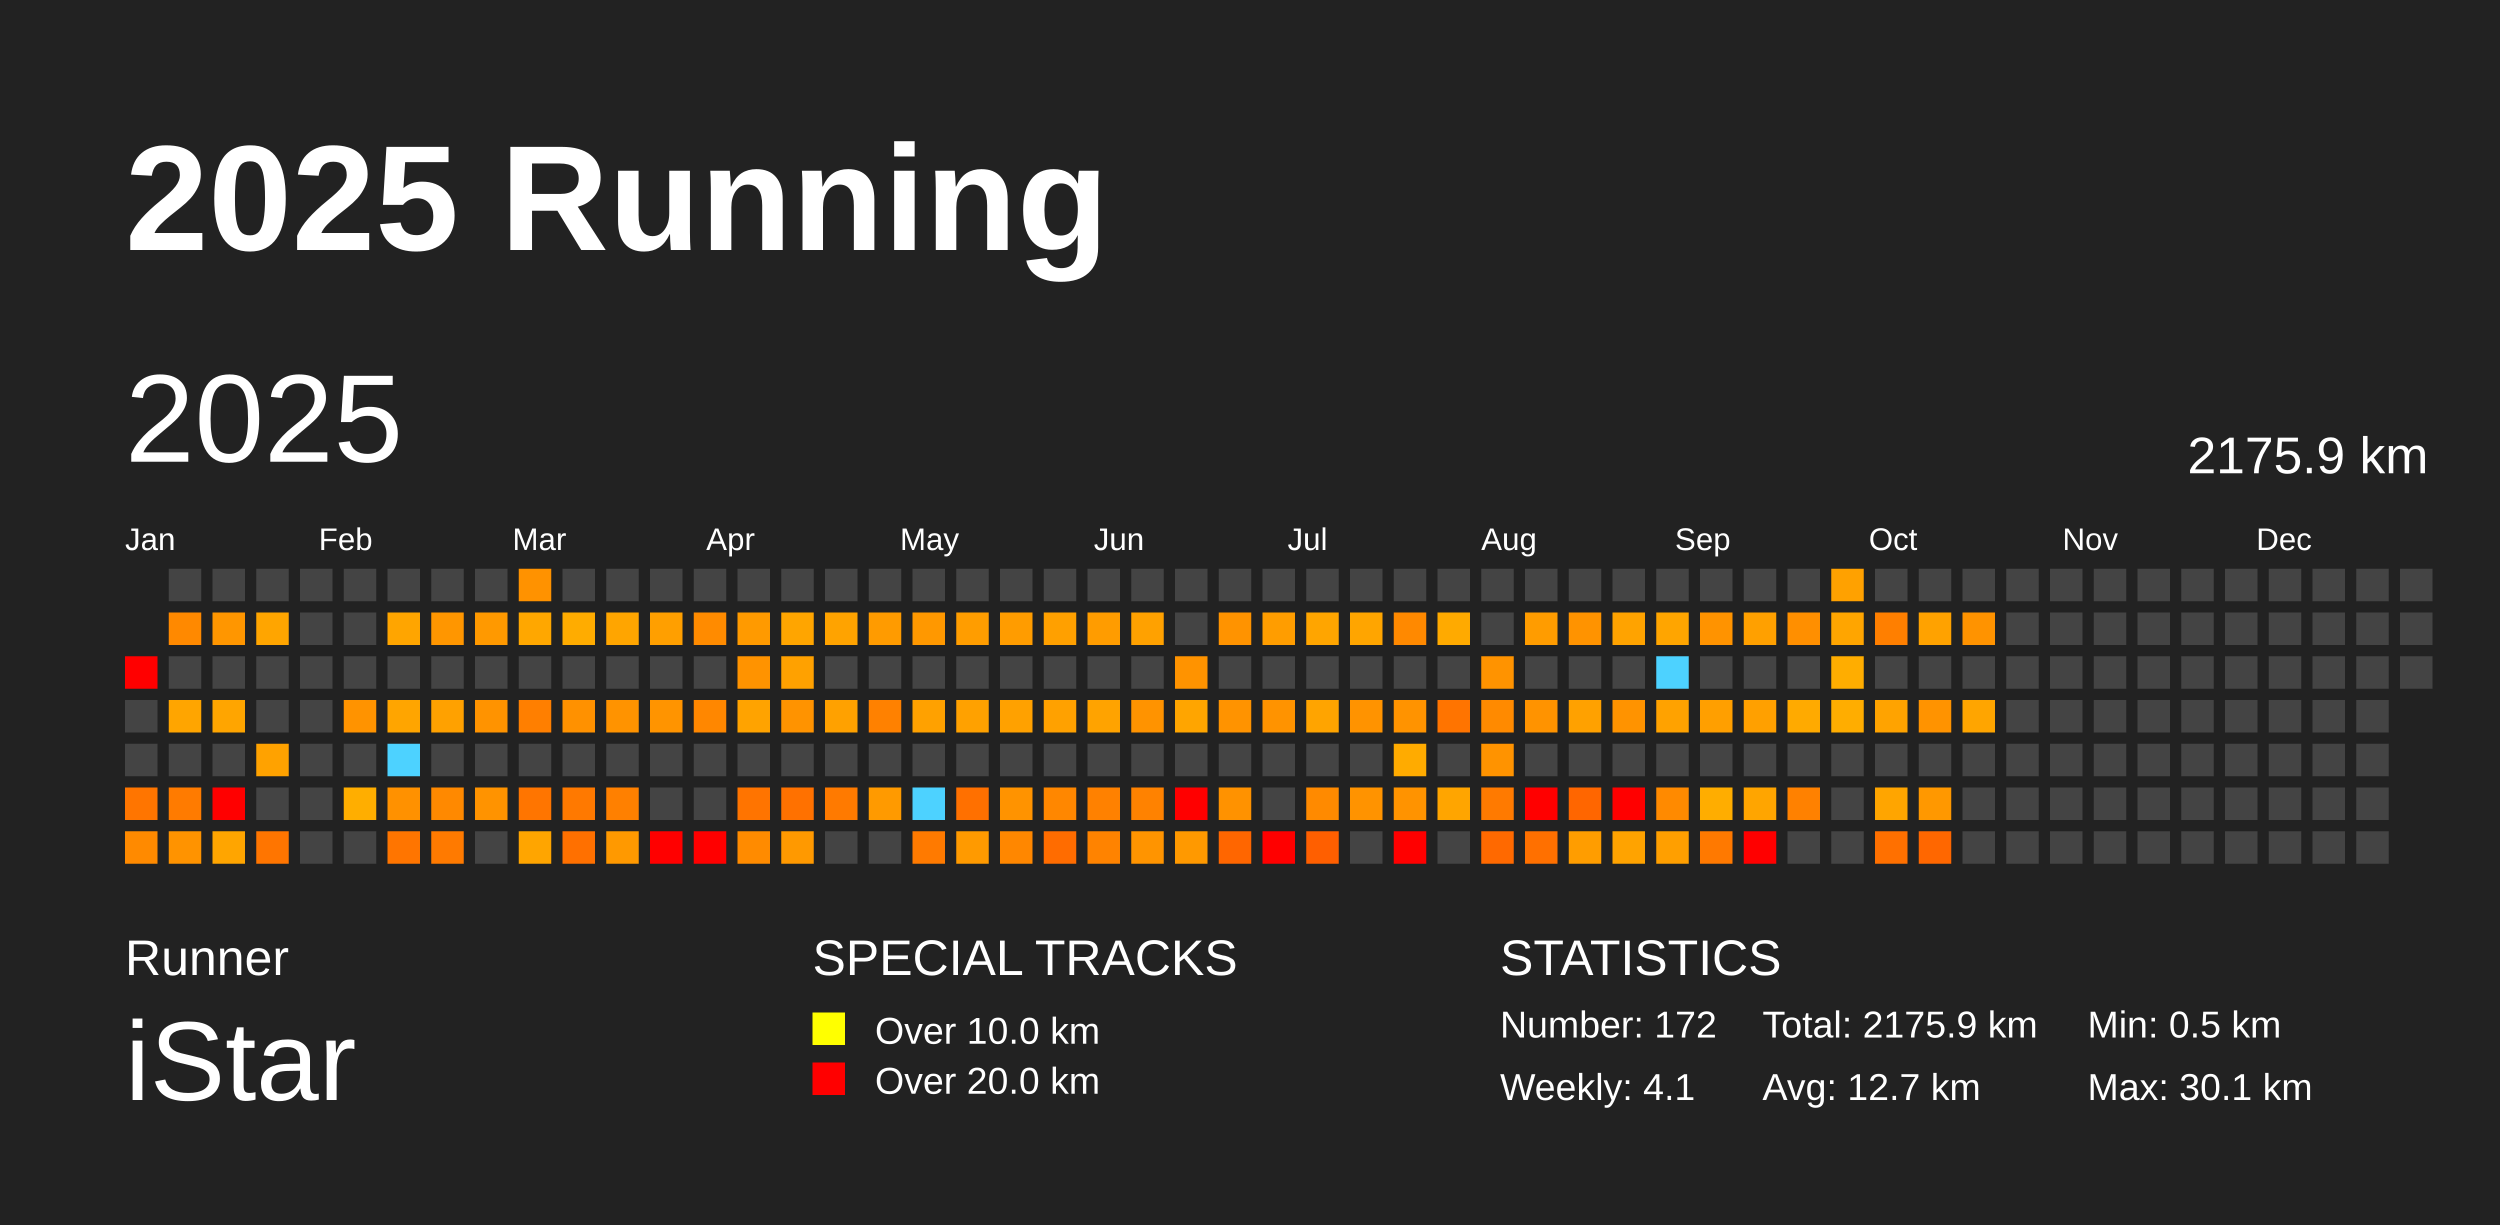
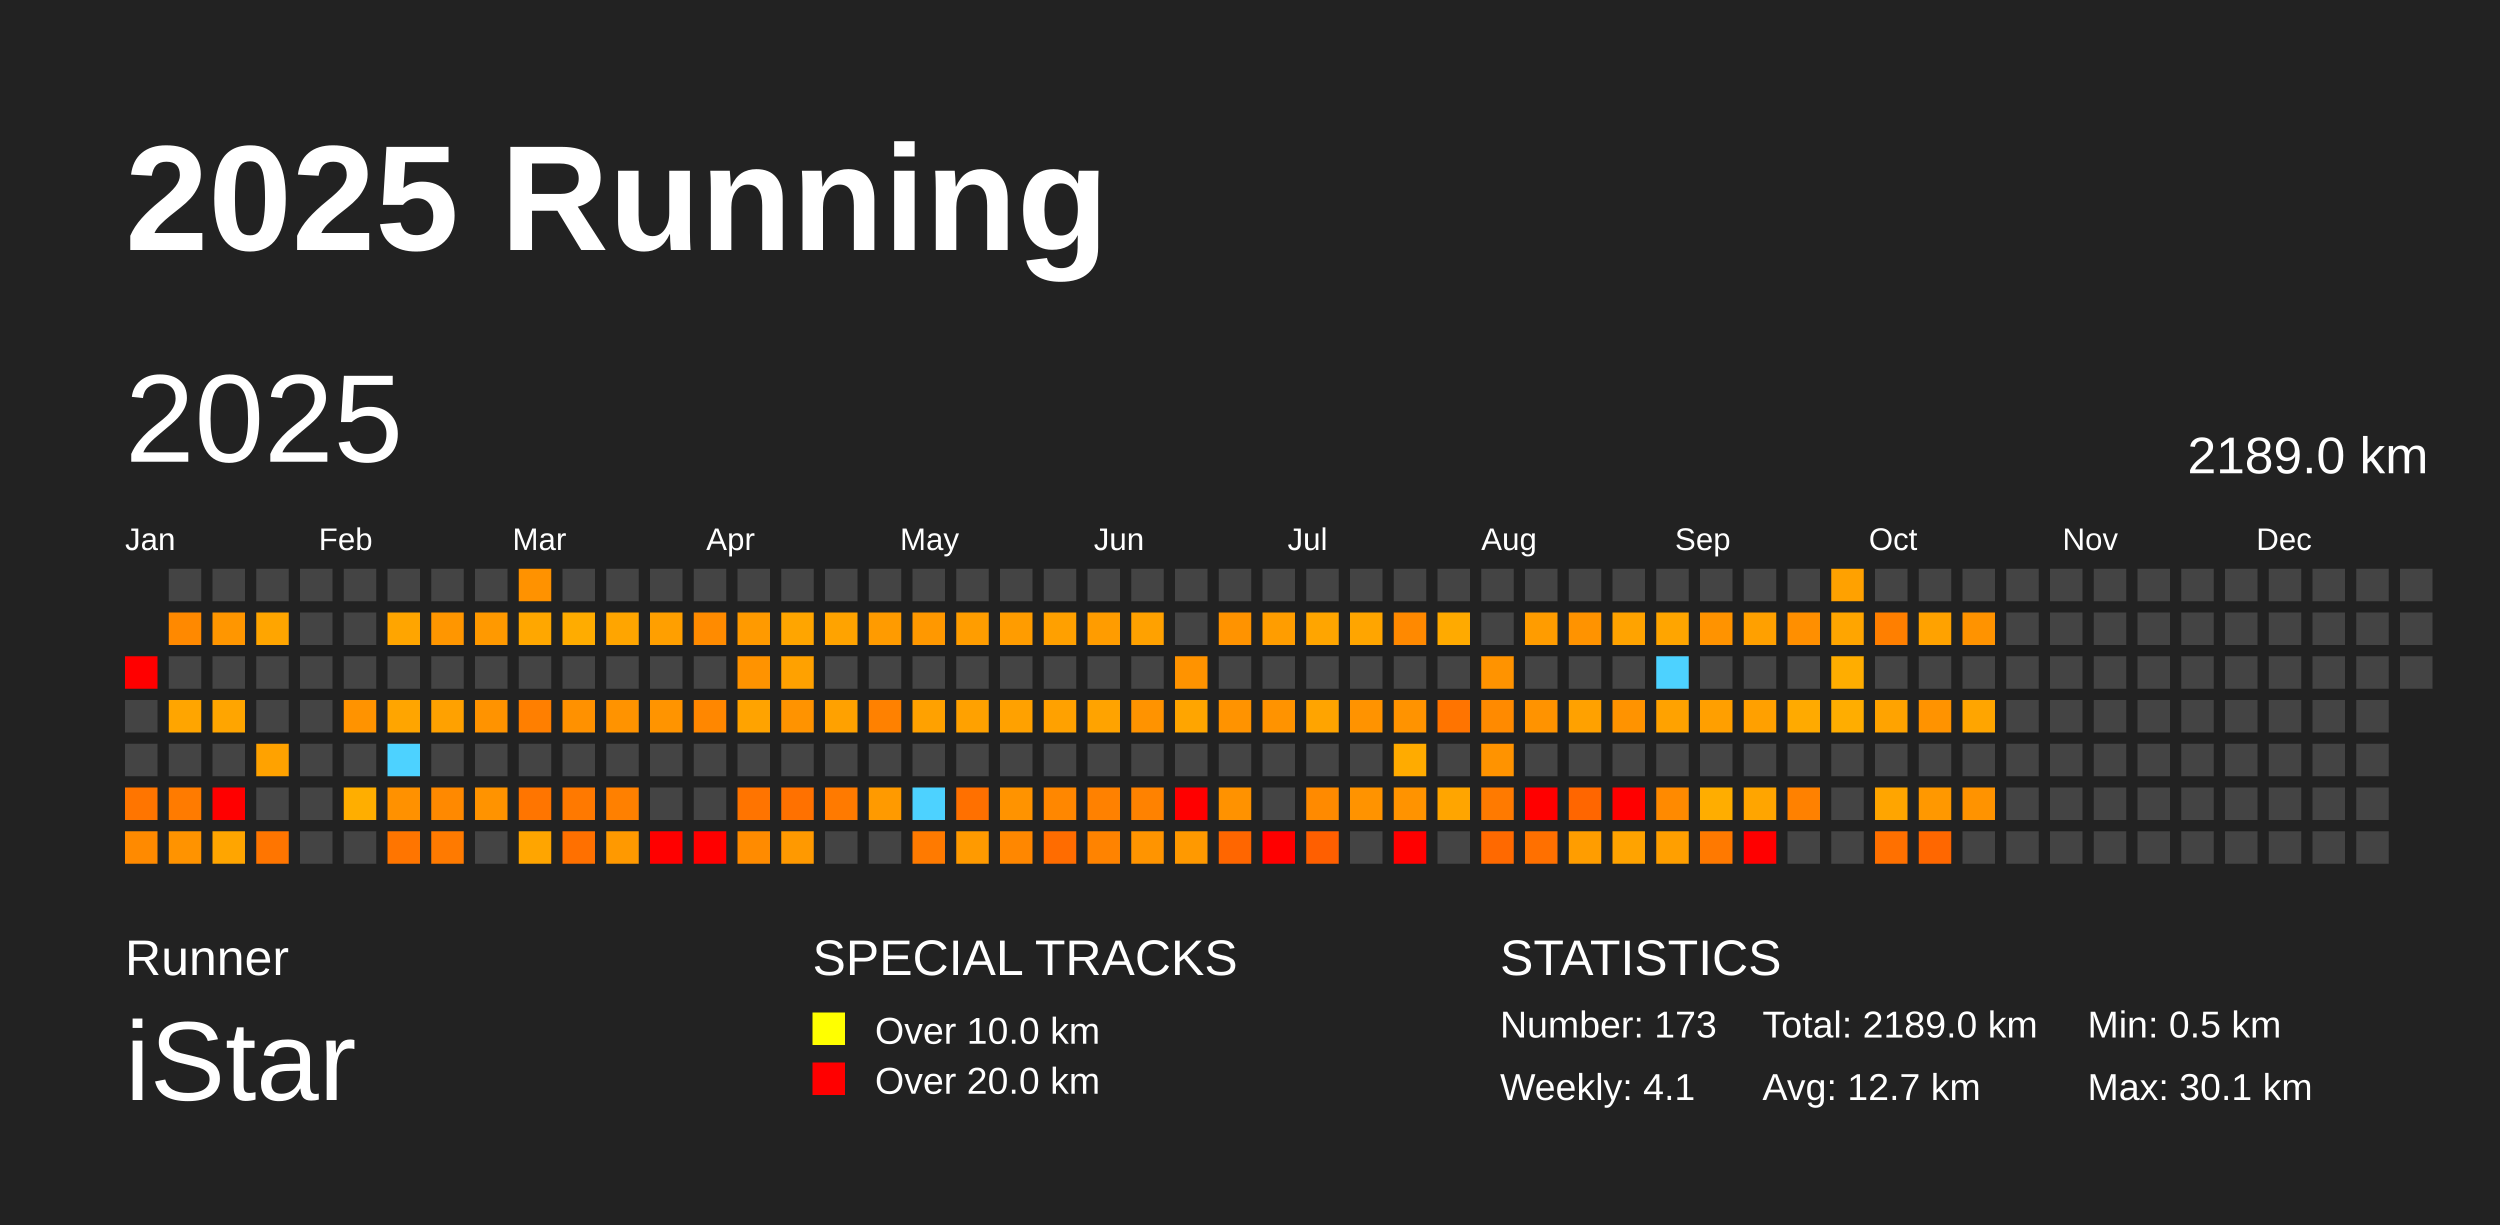
<svg xmlns="http://www.w3.org/2000/svg" baseProfile="full" height="98mm" version="1.1" viewBox="0,0,200,98" width="200mm">
  <defs />
  <rect fill="#222222" height="98" width="200" x="0" y="0" />
  <text fill="#FFFFFF" style="font-size:12px; font-family:Arial; font-weight:bold;" x="10" y="20">2025 Running</text>
  <text fill="#FFFFFF" style="font-size:4px; font-family:Arial" x="10" y="78">Runner</text>
  <text fill="#FFFFFF" style="font-size:9px; font-family:Arial" x="10" y="88">iStar</text>
  <text fill="#FFFFFF" style="font-size:4px; font-family:Arial" x="65" y="78">SPECIAL TRACKS</text>
  <rect fill="yellow" height="2.6" width="2.6" x="65" y="81" />
  <text fill="#FFFFFF" style="font-size:3px; font-family:Arial" x="70" y="83.5">Over 10.0 km</text>
  <rect fill="red" height="2.6" width="2.6" x="65" y="85" />
  <text fill="#FFFFFF" style="font-size:3px; font-family:Arial" x="70" y="87.5">Over 20.0 km</text>
  <text fill="#FFFFFF" style="font-size:4px; font-family:Arial" x="120" y="78">STATISTICS</text>
-   <text fill="#FFFFFF" style="font-size:3px; font-family:Arial" x="120" y="83">Number: 172</text>
+   <text fill="#FFFFFF" style="font-size:3px; font-family:Arial" x="120" y="83">Number: 173</text>
  <text fill="#FFFFFF" style="font-size:3px; font-family:Arial" x="120" y="88">Weekly: 4.1</text>
-   <text fill="#FFFFFF" style="font-size:3px; font-family:Arial" x="141" y="83">Total: 2175.9 km</text>
+   <text fill="#FFFFFF" style="font-size:3px; font-family:Arial" x="141" y="83">Total: 2189.0 km</text>
  <text fill="#FFFFFF" style="font-size:3px; font-family:Arial" x="141" y="88">Avg: 12.7 km</text>
  <text fill="#FFFFFF" style="font-size:3px; font-family:Arial" x="167" y="83">Min: 0.5 km</text>
  <text fill="#FFFFFF" style="font-size:3px; font-family:Arial" x="167" y="88">Max: 30.1 km</text>
  <text dominant-baseline="hanging" fill="#FFFFFF" style="font-size:10.0px; font-family:Arial;" x="10" y="30">2025</text>
-   <text dominant-baseline="hanging" fill="#FFFFFF" style="font-size:4.125px; font-family:Arial;" x="175" y="35">2175.9 km</text>
+   <text dominant-baseline="hanging" fill="#FFFFFF" style="font-size:4.125px; font-family:Arial;" x="175" y="35">2189.0 km</text>
  <text fill="#FFFFFF" style="font-size:2.5px; font-family:Arial" x="10.0" y="44">Jan</text>
  <text fill="#FFFFFF" style="font-size:2.5px; font-family:Arial" x="25.5" y="44">Feb</text>
  <text fill="#FFFFFF" style="font-size:2.5px; font-family:Arial" x="41.0" y="44">Mar</text>
  <text fill="#FFFFFF" style="font-size:2.5px; font-family:Arial" x="56.5" y="44">Apr</text>
  <text fill="#FFFFFF" style="font-size:2.5px; font-family:Arial" x="72.0" y="44">May</text>
  <text fill="#FFFFFF" style="font-size:2.5px; font-family:Arial" x="87.5" y="44">Jun</text>
  <text fill="#FFFFFF" style="font-size:2.5px; font-family:Arial" x="103.0" y="44">Jul</text>
  <text fill="#FFFFFF" style="font-size:2.5px; font-family:Arial" x="118.5" y="44">Aug</text>
  <text fill="#FFFFFF" style="font-size:2.5px; font-family:Arial" x="134.0" y="44">Sep</text>
  <text fill="#FFFFFF" style="font-size:2.5px; font-family:Arial" x="149.5" y="44">Oct</text>
  <text fill="#FFFFFF" style="font-size:2.5px; font-family:Arial" x="165.0" y="44">Nov</text>
  <text fill="#FFFFFF" style="font-size:2.5px; font-family:Arial" x="180.5" y="44">Dec</text>
  <rect fill="red" height="2.6" width="2.6" x="10.0" y="52.5" />
  <rect fill="#444444" height="2.6" width="2.6" x="10.0" y="56.0" />
  <rect fill="#444444" height="2.6" width="2.6" x="10.0" y="59.5" />
  <rect fill="#ff7500" height="2.6" width="2.6" x="10.0" y="63.0" />
  <rect fill="#ff8a00" height="2.6" width="2.6" x="10.0" y="66.5" />
  <rect fill="#444444" height="2.6" width="2.6" x="13.5" y="45.5" />
  <rect fill="#ff8900" height="2.6" width="2.6" x="13.5" y="49.0" />
  <rect fill="#444444" height="2.6" width="2.6" x="13.5" y="52.5" />
  <rect fill="#ffa500" height="2.6" width="2.6" x="13.5" y="56.0" />
  <rect fill="#444444" height="2.6" width="2.6" x="13.5" y="59.5" />
  <rect fill="#ff7b00" height="2.6" width="2.6" x="13.5" y="63.0" />
  <rect fill="#ff9300" height="2.6" width="2.6" x="13.5" y="66.5" />
  <rect fill="#444444" height="2.6" width="2.6" x="17.0" y="45.5" />
  <rect fill="#ff9600" height="2.6" width="2.6" x="17.0" y="49.0" />
  <rect fill="#444444" height="2.6" width="2.6" x="17.0" y="52.5" />
  <rect fill="#ffa500" height="2.6" width="2.6" x="17.0" y="56.0" />
  <rect fill="#444444" height="2.6" width="2.6" x="17.0" y="59.5" />
  <rect fill="red" height="2.6" width="2.6" x="17.0" y="63.0" />
  <rect fill="#ffa500" height="2.6" width="2.6" x="17.0" y="66.5" />
  <rect fill="#444444" height="2.6" width="2.6" x="20.5" y="45.5" />
  <rect fill="#ffa500" height="2.6" width="2.6" x="20.5" y="49.0" />
  <rect fill="#444444" height="2.6" width="2.6" x="20.5" y="52.5" />
  <rect fill="#444444" height="2.6" width="2.6" x="20.5" y="56.0" />
  <rect fill="#ffa200" height="2.6" width="2.6" x="20.5" y="59.5" />
  <rect fill="#444444" height="2.6" width="2.6" x="20.5" y="63.0" />
  <rect fill="#ff7500" height="2.6" width="2.6" x="20.5" y="66.5" />
  <rect fill="#444444" height="2.6" width="2.6" x="24.0" y="45.5" />
  <rect fill="#444444" height="2.6" width="2.6" x="24.0" y="49.0" />
  <rect fill="#444444" height="2.6" width="2.6" x="24.0" y="52.5" />
  <rect fill="#444444" height="2.6" width="2.6" x="24.0" y="56.0" />
  <rect fill="#444444" height="2.6" width="2.6" x="24.0" y="59.5" />
  <rect fill="#444444" height="2.6" width="2.6" x="24.0" y="63.0" />
  <rect fill="#444444" height="2.6" width="2.6" x="24.0" y="66.5" />
  <rect fill="#444444" height="2.6" width="2.6" x="27.5" y="45.5" />
  <rect fill="#444444" height="2.6" width="2.6" x="27.5" y="49.0" />
  <rect fill="#444444" height="2.6" width="2.6" x="27.5" y="52.5" />
  <rect fill="#ff9300" height="2.6" width="2.6" x="27.5" y="56.0" />
  <rect fill="#444444" height="2.6" width="2.6" x="27.5" y="59.5" />
  <rect fill="#ffae00" height="2.6" width="2.6" x="27.5" y="63.0" />
  <rect fill="#444444" height="2.6" width="2.6" x="27.5" y="66.5" />
  <rect fill="#444444" height="2.6" width="2.6" x="31.0" y="45.5" />
  <rect fill="#ffa500" height="2.6" width="2.6" x="31.0" y="49.0" />
  <rect fill="#444444" height="2.6" width="2.6" x="31.0" y="52.5" />
  <rect fill="#ffa500" height="2.6" width="2.6" x="31.0" y="56.0" />
  <rect fill="#4dd2ff" height="2.6" width="2.6" x="31.0" y="59.5" />
  <rect fill="#ff9100" height="2.6" width="2.6" x="31.0" y="63.0" />
  <rect fill="#ff7500" height="2.6" width="2.6" x="31.0" y="66.5" />
  <rect fill="#444444" height="2.6" width="2.6" x="34.5" y="45.5" />
  <rect fill="#ff9600" height="2.6" width="2.6" x="34.5" y="49.0" />
  <rect fill="#444444" height="2.6" width="2.6" x="34.5" y="52.5" />
  <rect fill="#ffa100" height="2.6" width="2.6" x="34.5" y="56.0" />
  <rect fill="#444444" height="2.6" width="2.6" x="34.5" y="59.5" />
  <rect fill="#ff8900" height="2.6" width="2.6" x="34.5" y="63.0" />
  <rect fill="#ff7a00" height="2.6" width="2.6" x="34.5" y="66.5" />
  <rect fill="#444444" height="2.6" width="2.6" x="38.0" y="45.5" />
  <rect fill="#ff9900" height="2.6" width="2.6" x="38.0" y="49.0" />
  <rect fill="#444444" height="2.6" width="2.6" x="38.0" y="52.5" />
  <rect fill="#ff9300" height="2.6" width="2.6" x="38.0" y="56.0" />
  <rect fill="#444444" height="2.6" width="2.6" x="38.0" y="59.5" />
  <rect fill="#ff9300" height="2.6" width="2.6" x="38.0" y="63.0" />
  <rect fill="#444444" height="2.6" width="2.6" x="38.0" y="66.5" />
  <rect fill="#ff9200" height="2.6" width="2.6" x="41.5" y="45.5" />
  <rect fill="#ffa700" height="2.6" width="2.6" x="41.5" y="49.0" />
  <rect fill="#444444" height="2.6" width="2.6" x="41.5" y="52.5" />
  <rect fill="#ff7f00" height="2.6" width="2.6" x="41.5" y="56.0" />
  <rect fill="#444444" height="2.6" width="2.6" x="41.5" y="59.5" />
  <rect fill="#ff7500" height="2.6" width="2.6" x="41.5" y="63.0" />
  <rect fill="#ffa500" height="2.6" width="2.6" x="41.5" y="66.5" />
  <rect fill="#444444" height="2.6" width="2.6" x="45.0" y="45.5" />
  <rect fill="#ffac00" height="2.6" width="2.6" x="45.0" y="49.0" />
  <rect fill="#444444" height="2.6" width="2.6" x="45.0" y="52.5" />
  <rect fill="#ff9100" height="2.6" width="2.6" x="45.0" y="56.0" />
  <rect fill="#444444" height="2.6" width="2.6" x="45.0" y="59.5" />
  <rect fill="#ff7900" height="2.6" width="2.6" x="45.0" y="63.0" />
  <rect fill="#ff7000" height="2.6" width="2.6" x="45.0" y="66.5" />
  <rect fill="#444444" height="2.6" width="2.6" x="48.5" y="45.5" />
  <rect fill="#ffa500" height="2.6" width="2.6" x="48.5" y="49.0" />
  <rect fill="#444444" height="2.6" width="2.6" x="48.5" y="52.5" />
  <rect fill="#ff9300" height="2.6" width="2.6" x="48.5" y="56.0" />
  <rect fill="#444444" height="2.6" width="2.6" x="48.5" y="59.5" />
  <rect fill="#ff8000" height="2.6" width="2.6" x="48.5" y="63.0" />
  <rect fill="#ff9900" height="2.6" width="2.6" x="48.5" y="66.5" />
  <rect fill="#444444" height="2.6" width="2.6" x="52.0" y="45.5" />
  <rect fill="#ff9f00" height="2.6" width="2.6" x="52.0" y="49.0" />
  <rect fill="#444444" height="2.6" width="2.6" x="52.0" y="52.5" />
  <rect fill="#ff9400" height="2.6" width="2.6" x="52.0" y="56.0" />
  <rect fill="#444444" height="2.6" width="2.6" x="52.0" y="59.5" />
  <rect fill="#444444" height="2.6" width="2.6" x="52.0" y="63.0" />
  <rect fill="red" height="2.6" width="2.6" x="52.0" y="66.5" />
  <rect fill="#444444" height="2.6" width="2.6" x="55.5" y="45.5" />
  <rect fill="#ff8b00" height="2.6" width="2.6" x="55.5" y="49.0" />
  <rect fill="#444444" height="2.6" width="2.6" x="55.5" y="52.5" />
  <rect fill="#ff8700" height="2.6" width="2.6" x="55.5" y="56.0" />
  <rect fill="#444444" height="2.6" width="2.6" x="55.5" y="59.5" />
  <rect fill="#444444" height="2.6" width="2.6" x="55.5" y="63.0" />
  <rect fill="red" height="2.6" width="2.6" x="55.5" y="66.5" />
  <rect fill="#444444" height="2.6" width="2.6" x="59.0" y="45.5" />
  <rect fill="#ff9a00" height="2.6" width="2.6" x="59.0" y="49.0" />
  <rect fill="#ff9300" height="2.6" width="2.6" x="59.0" y="52.5" />
  <rect fill="#ffa300" height="2.6" width="2.6" x="59.0" y="56.0" />
  <rect fill="#444444" height="2.6" width="2.6" x="59.0" y="59.5" />
  <rect fill="#ff7400" height="2.6" width="2.6" x="59.0" y="63.0" />
  <rect fill="#ff8b00" height="2.6" width="2.6" x="59.0" y="66.5" />
  <rect fill="#444444" height="2.6" width="2.6" x="62.5" y="45.5" />
  <rect fill="#ffa500" height="2.6" width="2.6" x="62.5" y="49.0" />
  <rect fill="#ffa100" height="2.6" width="2.6" x="62.5" y="52.5" />
  <rect fill="#ff9300" height="2.6" width="2.6" x="62.5" y="56.0" />
  <rect fill="#444444" height="2.6" width="2.6" x="62.5" y="59.5" />
  <rect fill="#ff7100" height="2.6" width="2.6" x="62.5" y="63.0" />
  <rect fill="#ff9900" height="2.6" width="2.6" x="62.5" y="66.5" />
  <rect fill="#444444" height="2.6" width="2.6" x="66.0" y="45.5" />
  <rect fill="#ffa300" height="2.6" width="2.6" x="66.0" y="49.0" />
  <rect fill="#444444" height="2.6" width="2.6" x="66.0" y="52.5" />
  <rect fill="#ffa100" height="2.6" width="2.6" x="66.0" y="56.0" />
  <rect fill="#444444" height="2.6" width="2.6" x="66.0" y="59.5" />
  <rect fill="#ff7a00" height="2.6" width="2.6" x="66.0" y="63.0" />
  <rect fill="#444444" height="2.6" width="2.6" x="66.0" y="66.5" />
  <rect fill="#444444" height="2.6" width="2.6" x="69.5" y="45.5" />
  <rect fill="#ff9b00" height="2.6" width="2.6" x="69.5" y="49.0" />
  <rect fill="#444444" height="2.6" width="2.6" x="69.5" y="52.5" />
  <rect fill="#ff8100" height="2.6" width="2.6" x="69.5" y="56.0" />
  <rect fill="#444444" height="2.6" width="2.6" x="69.5" y="59.5" />
  <rect fill="#ff9a00" height="2.6" width="2.6" x="69.5" y="63.0" />
  <rect fill="#444444" height="2.6" width="2.6" x="69.5" y="66.5" />
  <rect fill="#444444" height="2.6" width="2.6" x="73.0" y="45.5" />
  <rect fill="#ff9800" height="2.6" width="2.6" x="73.0" y="49.0" />
  <rect fill="#444444" height="2.6" width="2.6" x="73.0" y="52.5" />
  <rect fill="#ffa100" height="2.6" width="2.6" x="73.0" y="56.0" />
  <rect fill="#444444" height="2.6" width="2.6" x="73.0" y="59.5" />
  <rect fill="#4dd2ff" height="2.6" width="2.6" x="73.0" y="63.0" />
  <rect fill="#ff7a00" height="2.6" width="2.6" x="73.0" y="66.5" />
  <rect fill="#444444" height="2.6" width="2.6" x="76.5" y="45.5" />
  <rect fill="#ff9d00" height="2.6" width="2.6" x="76.5" y="49.0" />
  <rect fill="#444444" height="2.6" width="2.6" x="76.5" y="52.5" />
  <rect fill="#ffa100" height="2.6" width="2.6" x="76.5" y="56.0" />
  <rect fill="#444444" height="2.6" width="2.6" x="76.5" y="59.5" />
  <rect fill="#ff7000" height="2.6" width="2.6" x="76.5" y="63.0" />
  <rect fill="#ff9a00" height="2.6" width="2.6" x="76.5" y="66.5" />
  <rect fill="#444444" height="2.6" width="2.6" x="80.0" y="45.5" />
  <rect fill="#ff9c00" height="2.6" width="2.6" x="80.0" y="49.0" />
  <rect fill="#444444" height="2.6" width="2.6" x="80.0" y="52.5" />
  <rect fill="#ffa100" height="2.6" width="2.6" x="80.0" y="56.0" />
  <rect fill="#444444" height="2.6" width="2.6" x="80.0" y="59.5" />
  <rect fill="#ff9300" height="2.6" width="2.6" x="80.0" y="63.0" />
  <rect fill="#ff8700" height="2.6" width="2.6" x="80.0" y="66.5" />
  <rect fill="#444444" height="2.6" width="2.6" x="83.5" y="45.5" />
  <rect fill="#ffa000" height="2.6" width="2.6" x="83.5" y="49.0" />
  <rect fill="#444444" height="2.6" width="2.6" x="83.5" y="52.5" />
  <rect fill="#ffa100" height="2.6" width="2.6" x="83.5" y="56.0" />
  <rect fill="#444444" height="2.6" width="2.6" x="83.5" y="59.5" />
  <rect fill="#ff8700" height="2.6" width="2.6" x="83.5" y="63.0" />
  <rect fill="#ff6c00" height="2.6" width="2.6" x="83.5" y="66.5" />
  <rect fill="#444444" height="2.6" width="2.6" x="87.0" y="45.5" />
  <rect fill="#ff9c00" height="2.6" width="2.6" x="87.0" y="49.0" />
  <rect fill="#444444" height="2.6" width="2.6" x="87.0" y="52.5" />
  <rect fill="#ffa300" height="2.6" width="2.6" x="87.0" y="56.0" />
  <rect fill="#444444" height="2.6" width="2.6" x="87.0" y="59.5" />
  <rect fill="#ff8100" height="2.6" width="2.6" x="87.0" y="63.0" />
  <rect fill="#ff8300" height="2.6" width="2.6" x="87.0" y="66.5" />
  <rect fill="#444444" height="2.6" width="2.6" x="90.5" y="45.5" />
  <rect fill="#ffa100" height="2.6" width="2.6" x="90.5" y="49.0" />
  <rect fill="#444444" height="2.6" width="2.6" x="90.5" y="52.5" />
  <rect fill="#ff9300" height="2.6" width="2.6" x="90.5" y="56.0" />
  <rect fill="#444444" height="2.6" width="2.6" x="90.5" y="59.5" />
  <rect fill="#ff8200" height="2.6" width="2.6" x="90.5" y="63.0" />
  <rect fill="#ff9400" height="2.6" width="2.6" x="90.5" y="66.5" />
  <rect fill="#444444" height="2.6" width="2.6" x="94.0" y="45.5" />
  <rect fill="#444444" height="2.6" width="2.6" x="94.0" y="49.0" />
  <rect fill="#ff9300" height="2.6" width="2.6" x="94.0" y="52.5" />
  <rect fill="#ffa500" height="2.6" width="2.6" x="94.0" y="56.0" />
  <rect fill="#444444" height="2.6" width="2.6" x="94.0" y="59.5" />
  <rect fill="red" height="2.6" width="2.6" x="94.0" y="63.0" />
  <rect fill="#ff9900" height="2.6" width="2.6" x="94.0" y="66.5" />
  <rect fill="#444444" height="2.6" width="2.6" x="97.5" y="45.5" />
  <rect fill="#ff9300" height="2.6" width="2.6" x="97.5" y="49.0" />
  <rect fill="#444444" height="2.6" width="2.6" x="97.5" y="52.5" />
  <rect fill="#ff9300" height="2.6" width="2.6" x="97.5" y="56.0" />
  <rect fill="#444444" height="2.6" width="2.6" x="97.5" y="59.5" />
  <rect fill="#ff9200" height="2.6" width="2.6" x="97.5" y="63.0" />
  <rect fill="#ff6600" height="2.6" width="2.6" x="97.5" y="66.5" />
  <rect fill="#444444" height="2.6" width="2.6" x="101.0" y="45.5" />
  <rect fill="#ff9d00" height="2.6" width="2.6" x="101.0" y="49.0" />
  <rect fill="#444444" height="2.6" width="2.6" x="101.0" y="52.5" />
  <rect fill="#ff9300" height="2.6" width="2.6" x="101.0" y="56.0" />
  <rect fill="#444444" height="2.6" width="2.6" x="101.0" y="59.5" />
  <rect fill="#444444" height="2.6" width="2.6" x="101.0" y="63.0" />
  <rect fill="red" height="2.6" width="2.6" x="101.0" y="66.5" />
  <rect fill="#444444" height="2.6" width="2.6" x="104.5" y="45.5" />
  <rect fill="#ffa500" height="2.6" width="2.6" x="104.5" y="49.0" />
  <rect fill="#444444" height="2.6" width="2.6" x="104.5" y="52.5" />
  <rect fill="#ffa400" height="2.6" width="2.6" x="104.5" y="56.0" />
  <rect fill="#444444" height="2.6" width="2.6" x="104.5" y="59.5" />
  <rect fill="#ff8a00" height="2.6" width="2.6" x="104.5" y="63.0" />
  <rect fill="#ff5f00" height="2.6" width="2.6" x="104.5" y="66.5" />
  <rect fill="#444444" height="2.6" width="2.6" x="108.0" y="45.5" />
  <rect fill="#ffa500" height="2.6" width="2.6" x="108.0" y="49.0" />
  <rect fill="#444444" height="2.6" width="2.6" x="108.0" y="52.5" />
  <rect fill="#ff9300" height="2.6" width="2.6" x="108.0" y="56.0" />
  <rect fill="#444444" height="2.6" width="2.6" x="108.0" y="59.5" />
  <rect fill="#ff9300" height="2.6" width="2.6" x="108.0" y="63.0" />
  <rect fill="#444444" height="2.6" width="2.6" x="108.0" y="66.5" />
  <rect fill="#444444" height="2.6" width="2.6" x="111.5" y="45.5" />
  <rect fill="#ff8900" height="2.6" width="2.6" x="111.5" y="49.0" />
  <rect fill="#444444" height="2.6" width="2.6" x="111.5" y="52.5" />
  <rect fill="#ff9300" height="2.6" width="2.6" x="111.5" y="56.0" />
  <rect fill="#ffab00" height="2.6" width="2.6" x="111.5" y="59.5" />
  <rect fill="#ff9300" height="2.6" width="2.6" x="111.5" y="63.0" />
  <rect fill="red" height="2.6" width="2.6" x="111.5" y="66.5" />
  <rect fill="#444444" height="2.6" width="2.6" x="115.0" y="45.5" />
  <rect fill="#ffaa00" height="2.6" width="2.6" x="115.0" y="49.0" />
  <rect fill="#444444" height="2.6" width="2.6" x="115.0" y="52.5" />
  <rect fill="#ff7400" height="2.6" width="2.6" x="115.0" y="56.0" />
  <rect fill="#444444" height="2.6" width="2.6" x="115.0" y="59.5" />
  <rect fill="#ffa500" height="2.6" width="2.6" x="115.0" y="63.0" />
  <rect fill="#444444" height="2.6" width="2.6" x="115.0" y="66.5" />
  <rect fill="#444444" height="2.6" width="2.6" x="118.5" y="45.5" />
  <rect fill="#444444" height="2.6" width="2.6" x="118.5" y="49.0" />
  <rect fill="#ff9300" height="2.6" width="2.6" x="118.5" y="52.5" />
  <rect fill="#ff8a00" height="2.6" width="2.6" x="118.5" y="56.0" />
  <rect fill="#ff9300" height="2.6" width="2.6" x="118.5" y="59.5" />
  <rect fill="#ff7a00" height="2.6" width="2.6" x="118.5" y="63.0" />
  <rect fill="#ff6900" height="2.6" width="2.6" x="118.5" y="66.5" />
  <rect fill="#444444" height="2.6" width="2.6" x="122.0" y="45.5" />
  <rect fill="#ff9c00" height="2.6" width="2.6" x="122.0" y="49.0" />
  <rect fill="#444444" height="2.6" width="2.6" x="122.0" y="52.5" />
  <rect fill="#ff9300" height="2.6" width="2.6" x="122.0" y="56.0" />
  <rect fill="#444444" height="2.6" width="2.6" x="122.0" y="59.5" />
  <rect fill="red" height="2.6" width="2.6" x="122.0" y="63.0" />
  <rect fill="#ff7000" height="2.6" width="2.6" x="122.0" y="66.5" />
  <rect fill="#444444" height="2.6" width="2.6" x="125.5" y="45.5" />
  <rect fill="#ff9300" height="2.6" width="2.6" x="125.5" y="49.0" />
  <rect fill="#444444" height="2.6" width="2.6" x="125.5" y="52.5" />
  <rect fill="#ffa100" height="2.6" width="2.6" x="125.5" y="56.0" />
  <rect fill="#444444" height="2.6" width="2.6" x="125.5" y="59.5" />
  <rect fill="#ff6600" height="2.6" width="2.6" x="125.5" y="63.0" />
  <rect fill="#ff9d00" height="2.6" width="2.6" x="125.5" y="66.5" />
  <rect fill="#444444" height="2.6" width="2.6" x="129.0" y="45.5" />
  <rect fill="#ffa300" height="2.6" width="2.6" x="129.0" y="49.0" />
  <rect fill="#444444" height="2.6" width="2.6" x="129.0" y="52.5" />
  <rect fill="#ff9300" height="2.6" width="2.6" x="129.0" y="56.0" />
  <rect fill="#444444" height="2.6" width="2.6" x="129.0" y="59.5" />
  <rect fill="red" height="2.6" width="2.6" x="129.0" y="63.0" />
  <rect fill="#ffa300" height="2.6" width="2.6" x="129.0" y="66.5" />
  <rect fill="#444444" height="2.6" width="2.6" x="132.5" y="45.5" />
  <rect fill="#ffa500" height="2.6" width="2.6" x="132.5" y="49.0" />
  <rect fill="#4dd2ff" height="2.6" width="2.6" x="132.5" y="52.5" />
  <rect fill="#ffa200" height="2.6" width="2.6" x="132.5" y="56.0" />
  <rect fill="#444444" height="2.6" width="2.6" x="132.5" y="59.5" />
  <rect fill="#ff8a00" height="2.6" width="2.6" x="132.5" y="63.0" />
  <rect fill="#ff9f00" height="2.6" width="2.6" x="132.5" y="66.5" />
  <rect fill="#444444" height="2.6" width="2.6" x="136.0" y="45.5" />
  <rect fill="#ff9300" height="2.6" width="2.6" x="136.0" y="49.0" />
  <rect fill="#444444" height="2.6" width="2.6" x="136.0" y="52.5" />
  <rect fill="#ff9f00" height="2.6" width="2.6" x="136.0" y="56.0" />
  <rect fill="#444444" height="2.6" width="2.6" x="136.0" y="59.5" />
  <rect fill="#ffad00" height="2.6" width="2.6" x="136.0" y="63.0" />
  <rect fill="#ff7900" height="2.6" width="2.6" x="136.0" y="66.5" />
  <rect fill="#444444" height="2.6" width="2.6" x="139.5" y="45.5" />
  <rect fill="#ffa000" height="2.6" width="2.6" x="139.5" y="49.0" />
  <rect fill="#444444" height="2.6" width="2.6" x="139.5" y="52.5" />
  <rect fill="#ffa000" height="2.6" width="2.6" x="139.5" y="56.0" />
  <rect fill="#444444" height="2.6" width="2.6" x="139.5" y="59.5" />
  <rect fill="#ffa500" height="2.6" width="2.6" x="139.5" y="63.0" />
  <rect fill="red" height="2.6" width="2.6" x="139.5" y="66.5" />
  <rect fill="#444444" height="2.6" width="2.6" x="143.0" y="45.5" />
  <rect fill="#ff8f00" height="2.6" width="2.6" x="143.0" y="49.0" />
  <rect fill="#444444" height="2.6" width="2.6" x="143.0" y="52.5" />
  <rect fill="#ffaa00" height="2.6" width="2.6" x="143.0" y="56.0" />
  <rect fill="#444444" height="2.6" width="2.6" x="143.0" y="59.5" />
  <rect fill="#ff8100" height="2.6" width="2.6" x="143.0" y="63.0" />
  <rect fill="#444444" height="2.6" width="2.6" x="143.0" y="66.5" />
  <rect fill="#ffa100" height="2.6" width="2.6" x="146.5" y="45.5" />
  <rect fill="#ffa500" height="2.6" width="2.6" x="146.5" y="49.0" />
  <rect fill="#ffad00" height="2.6" width="2.6" x="146.5" y="52.5" />
  <rect fill="#ffad00" height="2.6" width="2.6" x="146.5" y="56.0" />
  <rect fill="#444444" height="2.6" width="2.6" x="146.5" y="59.5" />
  <rect fill="#444444" height="2.6" width="2.6" x="146.5" y="63.0" />
  <rect fill="#444444" height="2.6" width="2.6" x="146.5" y="66.5" />
  <rect fill="#444444" height="2.6" width="2.6" x="150.0" y="45.5" />
  <rect fill="#ff7f00" height="2.6" width="2.6" x="150.0" y="49.0" />
  <rect fill="#444444" height="2.6" width="2.6" x="150.0" y="52.5" />
  <rect fill="#ffa300" height="2.6" width="2.6" x="150.0" y="56.0" />
  <rect fill="#444444" height="2.6" width="2.6" x="150.0" y="59.5" />
  <rect fill="#ffa500" height="2.6" width="2.6" x="150.0" y="63.0" />
  <rect fill="#ff7000" height="2.6" width="2.6" x="150.0" y="66.5" />
  <rect fill="#444444" height="2.6" width="2.6" x="153.5" y="45.5" />
  <rect fill="#ffa200" height="2.6" width="2.6" x="153.5" y="49.0" />
  <rect fill="#444444" height="2.6" width="2.6" x="153.5" y="52.5" />
  <rect fill="#ff9300" height="2.6" width="2.6" x="153.5" y="56.0" />
  <rect fill="#444444" height="2.6" width="2.6" x="153.5" y="59.5" />
  <rect fill="#ff9800" height="2.6" width="2.6" x="153.5" y="63.0" />
  <rect fill="#ff6700" height="2.6" width="2.6" x="153.5" y="66.5" />
  <rect fill="#444444" height="2.6" width="2.6" x="157.0" y="45.5" />
  <rect fill="#ff9300" height="2.6" width="2.6" x="157.0" y="49.0" />
  <rect fill="#444444" height="2.6" width="2.6" x="157.0" y="52.5" />
  <rect fill="#ffa500" height="2.6" width="2.6" x="157.0" y="56.0" />
  <rect fill="#444444" height="2.6" width="2.6" x="157.0" y="59.5" />
-   <rect fill="#444444" height="2.6" width="2.6" x="157.0" y="63.0" />
+   <rect fill="#ff9300" height="2.6" width="2.6" x="157.0" y="63.0" />
  <rect fill="#444444" height="2.6" width="2.6" x="157.0" y="66.5" />
  <rect fill="#444444" height="2.6" width="2.6" x="160.5" y="45.5" />
  <rect fill="#444444" height="2.6" width="2.6" x="160.5" y="49.0" />
  <rect fill="#444444" height="2.6" width="2.6" x="160.5" y="52.5" />
  <rect fill="#444444" height="2.6" width="2.6" x="160.5" y="56.0" />
  <rect fill="#444444" height="2.6" width="2.6" x="160.5" y="59.5" />
  <rect fill="#444444" height="2.6" width="2.6" x="160.5" y="63.0" />
  <rect fill="#444444" height="2.6" width="2.6" x="160.5" y="66.5" />
  <rect fill="#444444" height="2.6" width="2.6" x="164.0" y="45.5" />
  <rect fill="#444444" height="2.6" width="2.6" x="164.0" y="49.0" />
  <rect fill="#444444" height="2.6" width="2.6" x="164.0" y="52.5" />
  <rect fill="#444444" height="2.6" width="2.6" x="164.0" y="56.0" />
  <rect fill="#444444" height="2.6" width="2.6" x="164.0" y="59.5" />
  <rect fill="#444444" height="2.6" width="2.6" x="164.0" y="63.0" />
  <rect fill="#444444" height="2.6" width="2.6" x="164.0" y="66.5" />
  <rect fill="#444444" height="2.6" width="2.6" x="167.5" y="45.5" />
  <rect fill="#444444" height="2.6" width="2.6" x="167.5" y="49.0" />
  <rect fill="#444444" height="2.6" width="2.6" x="167.5" y="52.5" />
  <rect fill="#444444" height="2.6" width="2.6" x="167.5" y="56.0" />
  <rect fill="#444444" height="2.6" width="2.6" x="167.5" y="59.5" />
  <rect fill="#444444" height="2.6" width="2.6" x="167.5" y="63.0" />
  <rect fill="#444444" height="2.6" width="2.6" x="167.5" y="66.5" />
  <rect fill="#444444" height="2.6" width="2.6" x="171.0" y="45.5" />
  <rect fill="#444444" height="2.6" width="2.6" x="171.0" y="49.0" />
  <rect fill="#444444" height="2.6" width="2.6" x="171.0" y="52.5" />
  <rect fill="#444444" height="2.6" width="2.6" x="171.0" y="56.0" />
  <rect fill="#444444" height="2.6" width="2.6" x="171.0" y="59.5" />
  <rect fill="#444444" height="2.6" width="2.6" x="171.0" y="63.0" />
  <rect fill="#444444" height="2.6" width="2.6" x="171.0" y="66.5" />
  <rect fill="#444444" height="2.6" width="2.6" x="174.5" y="45.5" />
  <rect fill="#444444" height="2.6" width="2.6" x="174.5" y="49.0" />
  <rect fill="#444444" height="2.6" width="2.6" x="174.5" y="52.5" />
  <rect fill="#444444" height="2.6" width="2.6" x="174.5" y="56.0" />
  <rect fill="#444444" height="2.6" width="2.6" x="174.5" y="59.5" />
  <rect fill="#444444" height="2.6" width="2.6" x="174.5" y="63.0" />
  <rect fill="#444444" height="2.6" width="2.6" x="174.5" y="66.5" />
  <rect fill="#444444" height="2.6" width="2.6" x="178.0" y="45.5" />
  <rect fill="#444444" height="2.6" width="2.6" x="178.0" y="49.0" />
  <rect fill="#444444" height="2.6" width="2.6" x="178.0" y="52.5" />
  <rect fill="#444444" height="2.6" width="2.6" x="178.0" y="56.0" />
  <rect fill="#444444" height="2.6" width="2.6" x="178.0" y="59.5" />
  <rect fill="#444444" height="2.6" width="2.6" x="178.0" y="63.0" />
  <rect fill="#444444" height="2.6" width="2.6" x="178.0" y="66.5" />
  <rect fill="#444444" height="2.6" width="2.6" x="181.5" y="45.5" />
  <rect fill="#444444" height="2.6" width="2.6" x="181.5" y="49.0" />
  <rect fill="#444444" height="2.6" width="2.6" x="181.5" y="52.5" />
  <rect fill="#444444" height="2.6" width="2.6" x="181.5" y="56.0" />
  <rect fill="#444444" height="2.6" width="2.6" x="181.5" y="59.5" />
  <rect fill="#444444" height="2.6" width="2.6" x="181.5" y="63.0" />
  <rect fill="#444444" height="2.6" width="2.6" x="181.5" y="66.5" />
  <rect fill="#444444" height="2.6" width="2.6" x="185.0" y="45.5" />
  <rect fill="#444444" height="2.6" width="2.6" x="185.0" y="49.0" />
  <rect fill="#444444" height="2.6" width="2.6" x="185.0" y="52.5" />
  <rect fill="#444444" height="2.6" width="2.6" x="185.0" y="56.0" />
  <rect fill="#444444" height="2.6" width="2.6" x="185.0" y="59.5" />
  <rect fill="#444444" height="2.6" width="2.6" x="185.0" y="63.0" />
  <rect fill="#444444" height="2.6" width="2.6" x="185.0" y="66.5" />
  <rect fill="#444444" height="2.6" width="2.6" x="188.5" y="45.5" />
  <rect fill="#444444" height="2.6" width="2.6" x="188.5" y="49.0" />
  <rect fill="#444444" height="2.6" width="2.6" x="188.5" y="52.5" />
  <rect fill="#444444" height="2.6" width="2.6" x="188.5" y="56.0" />
  <rect fill="#444444" height="2.6" width="2.6" x="188.5" y="59.5" />
  <rect fill="#444444" height="2.6" width="2.6" x="188.5" y="63.0" />
  <rect fill="#444444" height="2.6" width="2.6" x="188.5" y="66.5" />
  <rect fill="#444444" height="2.6" width="2.6" x="192.0" y="45.5" />
  <rect fill="#444444" height="2.6" width="2.6" x="192.0" y="49.0" />
  <rect fill="#444444" height="2.6" width="2.6" x="192.0" y="52.5" />
</svg>
